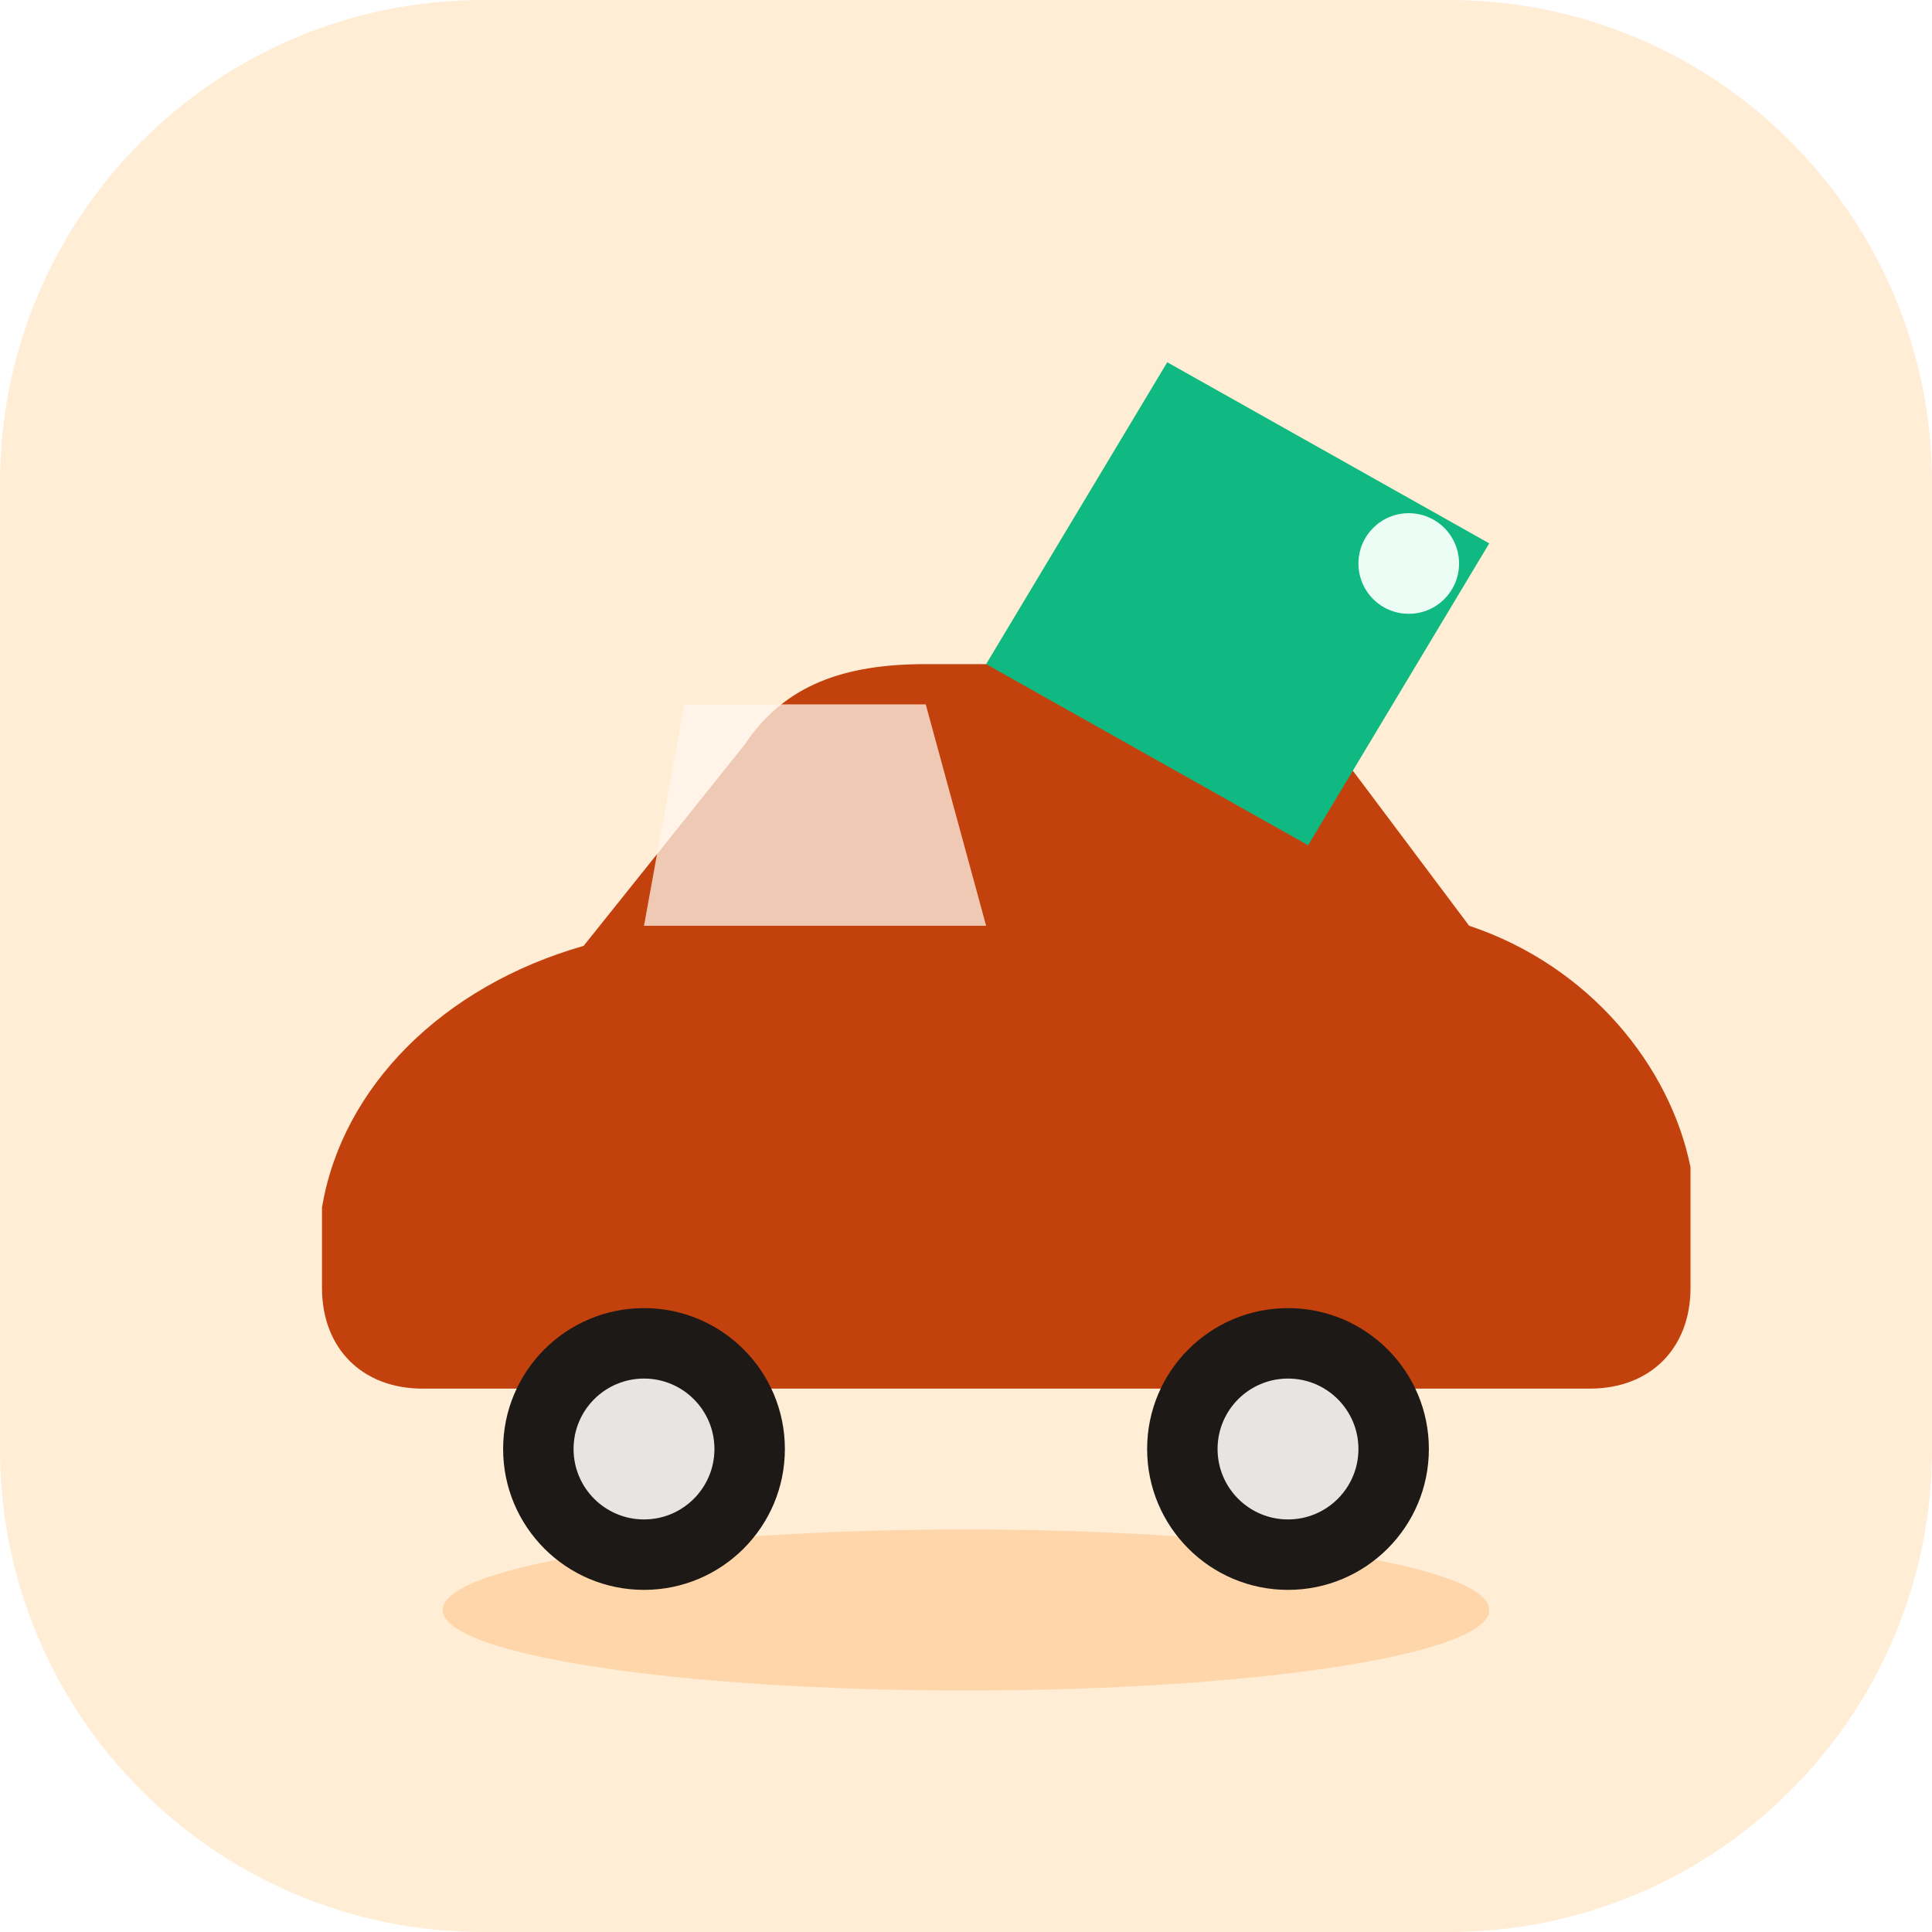
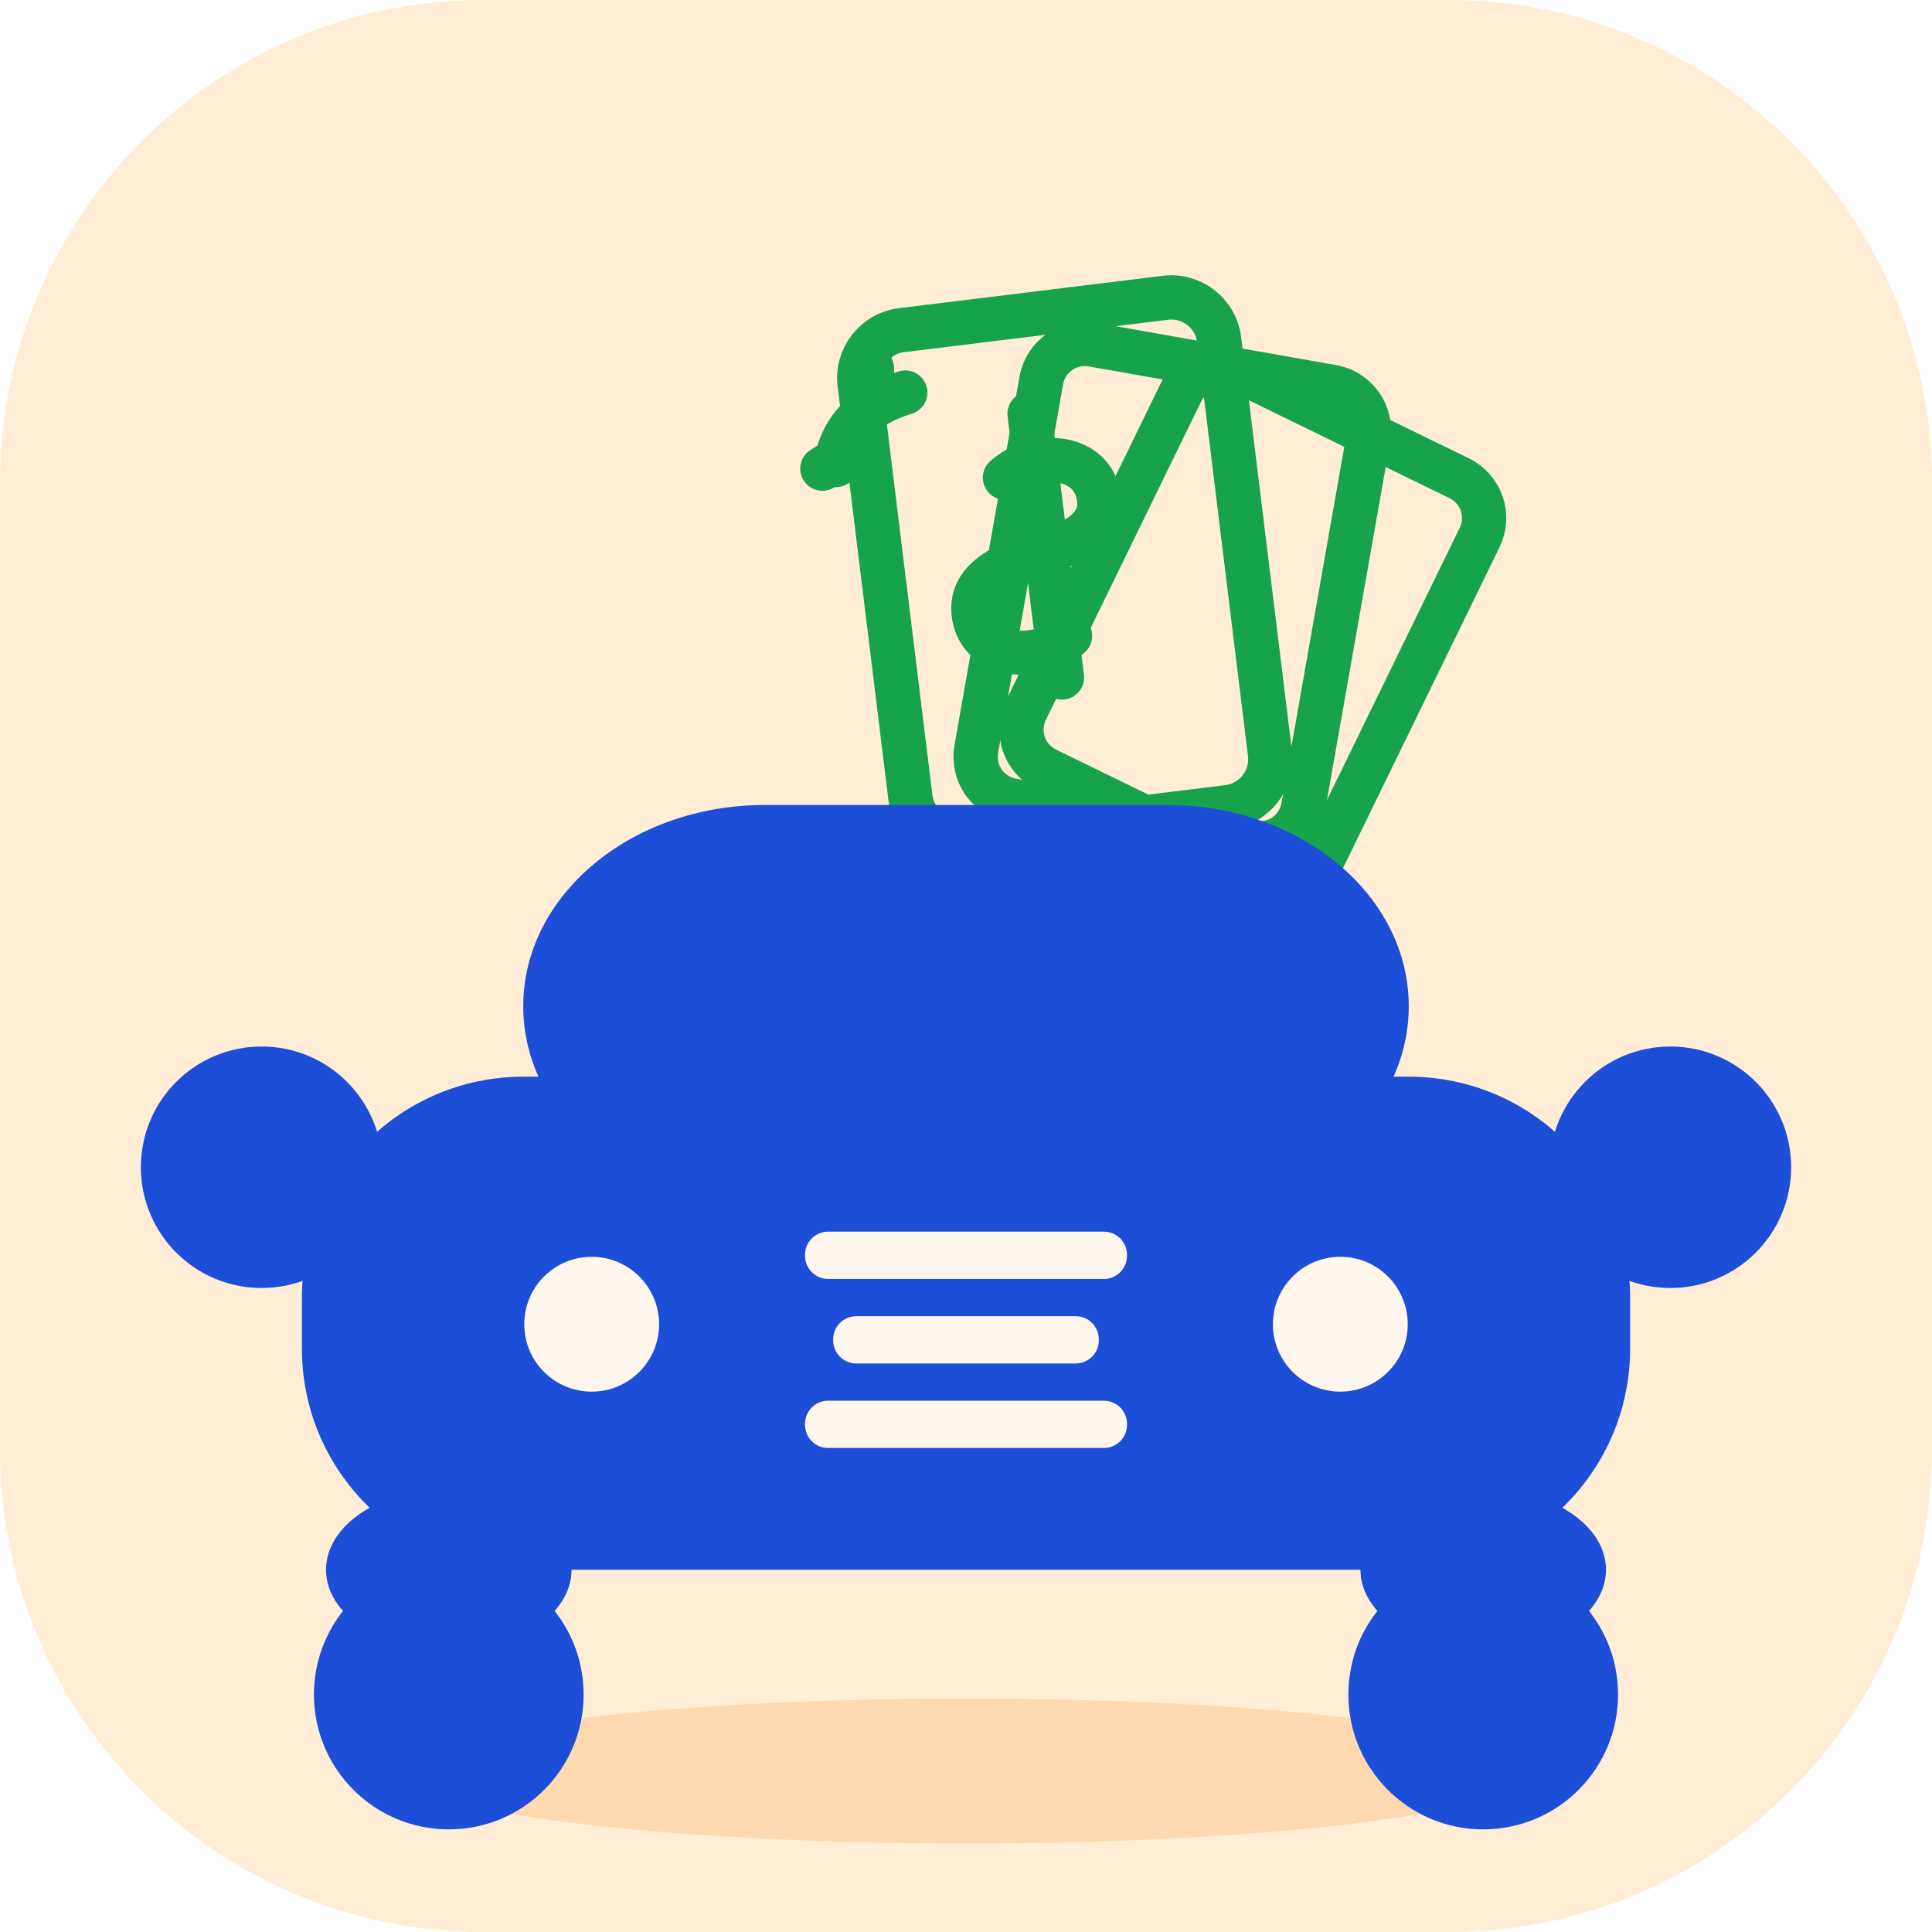
- <svg xmlns="http://www.w3.org/2000/svg" viewBox="0 0 96 96" fill="none">
+ <svg xmlns="http://www.w3.org/2000/svg" viewBox="0 0 96 96" fill="none" aria-hidden="true">
  <style>
-     .tag { transform-origin: 62px 32px; animation: swing 2.8s ease-in-out infinite; }
-     .wheel { transform-origin: center; transform-box: fill-box; animation: spin 2.4s linear infinite; }
-     .shine { animation: gleam 2.6s ease-in-out infinite; }
-     @keyframes swing { 0%,100% { transform: rotate(-6deg); } 50% { transform: rotate(7deg); } }
-     @keyframes spin { to { transform: rotate(360deg); } }
-     @keyframes gleam { 50% { opacity: 0.35; } }
+     .hub-art-bills { transform-box: fill-box; transform-origin: center bottom; animation: sale-bills 2.8s ease-in-out infinite; }
+     @keyframes sale-bills {
+       0%, 100% { transform: translateY(0); }
+       50% { transform: translateY(-2px); }
+     }
  </style>
  <rect width="96" height="96" rx="24" fill="#FFEDD5" />
-   <ellipse cx="48" cy="80" rx="26" ry="4" fill="#FDBA74" opacity="0.45" />
-   <path d="M16 60c1-6 6-11 13-13l8-10c2-3 5-4 9-4h11c4 0 8 2 10 5l6 8c6 2 10 7 11 12v6c0 3-2 5-5 5H21c-3 0-5-2-5-5v-4z" fill="#C2410C" />
-   <path class="shine" d="M34 35h12l3 11H32l2-11z" fill="#FFF7ED" opacity="0.75" />
-   <g class="wheel">
-     <circle cx="32" cy="72" r="7" fill="#1C1917" />
-     <circle cx="32" cy="72" r="3.5" fill="#E7E5E4" />
+   <ellipse cx="48" cy="88" rx="28" ry="3.6" fill="#FDBA74" opacity="0.4" />
+   <g class="hub-art-bills" fill="none" stroke="#16A34A" stroke-width="2.2" stroke-linecap="round" stroke-linejoin="round">
+     <rect x="54" y="20" width="16.5" height="22" rx="2.2" transform="rotate(26 62.25 31)" />
+     <rect x="50" y="18" width="16.5" height="23" rx="2.2" transform="rotate(10 58.25 29.5)" />
+     <g transform="rotate(-7 53 29)">
+       <rect x="44" y="15.5" width="18" height="25.5" rx="2.4" />
+       <path d="M50.6 23.4c1.7-1.15 4.3-.65 4.5 1.35.2 1.85-1.7 2.35-3.5 2.65-1.75.3-3.55.95-3.35 2.8.2 1.9 2.75 2.55 4.6 1.4" />
+       <path d="M52.2 20.4v13.2" />
+       <path d="M46.2 18.6c-2.1.35-3.45 1.5-3.85 3.15" />
+       <path d="M44.7 17.2c-.15 2.25-1.15 3.85-3.05 4.65" />
+     </g>
  </g>
-   <g class="wheel">
-     <circle cx="64" cy="72" r="7" fill="#1C1917" />
-     <circle cx="64" cy="72" r="3.5" fill="#E7E5E4" />
+   <g fill="#1D4ED8">
+     <rect x="26" y="40" width="44" height="20" rx="12" />
+     <rect x="15" y="53.5" width="66" height="24.5" rx="11" />
+     <circle cx="13" cy="58" r="6" />
+     <circle cx="83" cy="58" r="6" />
+     <rect x="16.2" y="74" width="12.2" height="8" rx="6" />
+     <circle cx="22.3" cy="84.2" r="6.7" />
+     <rect x="67.6" y="74" width="12.2" height="8" rx="6" />
+     <circle cx="73.7" cy="84.2" r="6.7" />
  </g>
-   <g class="tag">
-     <path d="M58 18l16 9-9 15-16-9 9-15z" fill="#10B981" />
-     <circle cx="70" cy="28" r="2.5" fill="#ECFDF5" />
-   </g>
+   <circle cx="29.4" cy="65.8" r="3.35" fill="#FFF7ED" />
+   <circle cx="66.6" cy="65.8" r="3.35" fill="#FFF7ED" />
+   <rect x="40" y="61.2" width="16" height="2.35" rx="1.15" fill="#FFF7ED" />
+   <rect x="41.4" y="65.4" width="13.2" height="2.35" rx="1.15" fill="#FFF7ED" />
+   <rect x="40" y="69.6" width="16" height="2.35" rx="1.15" fill="#FFF7ED" />
</svg>
